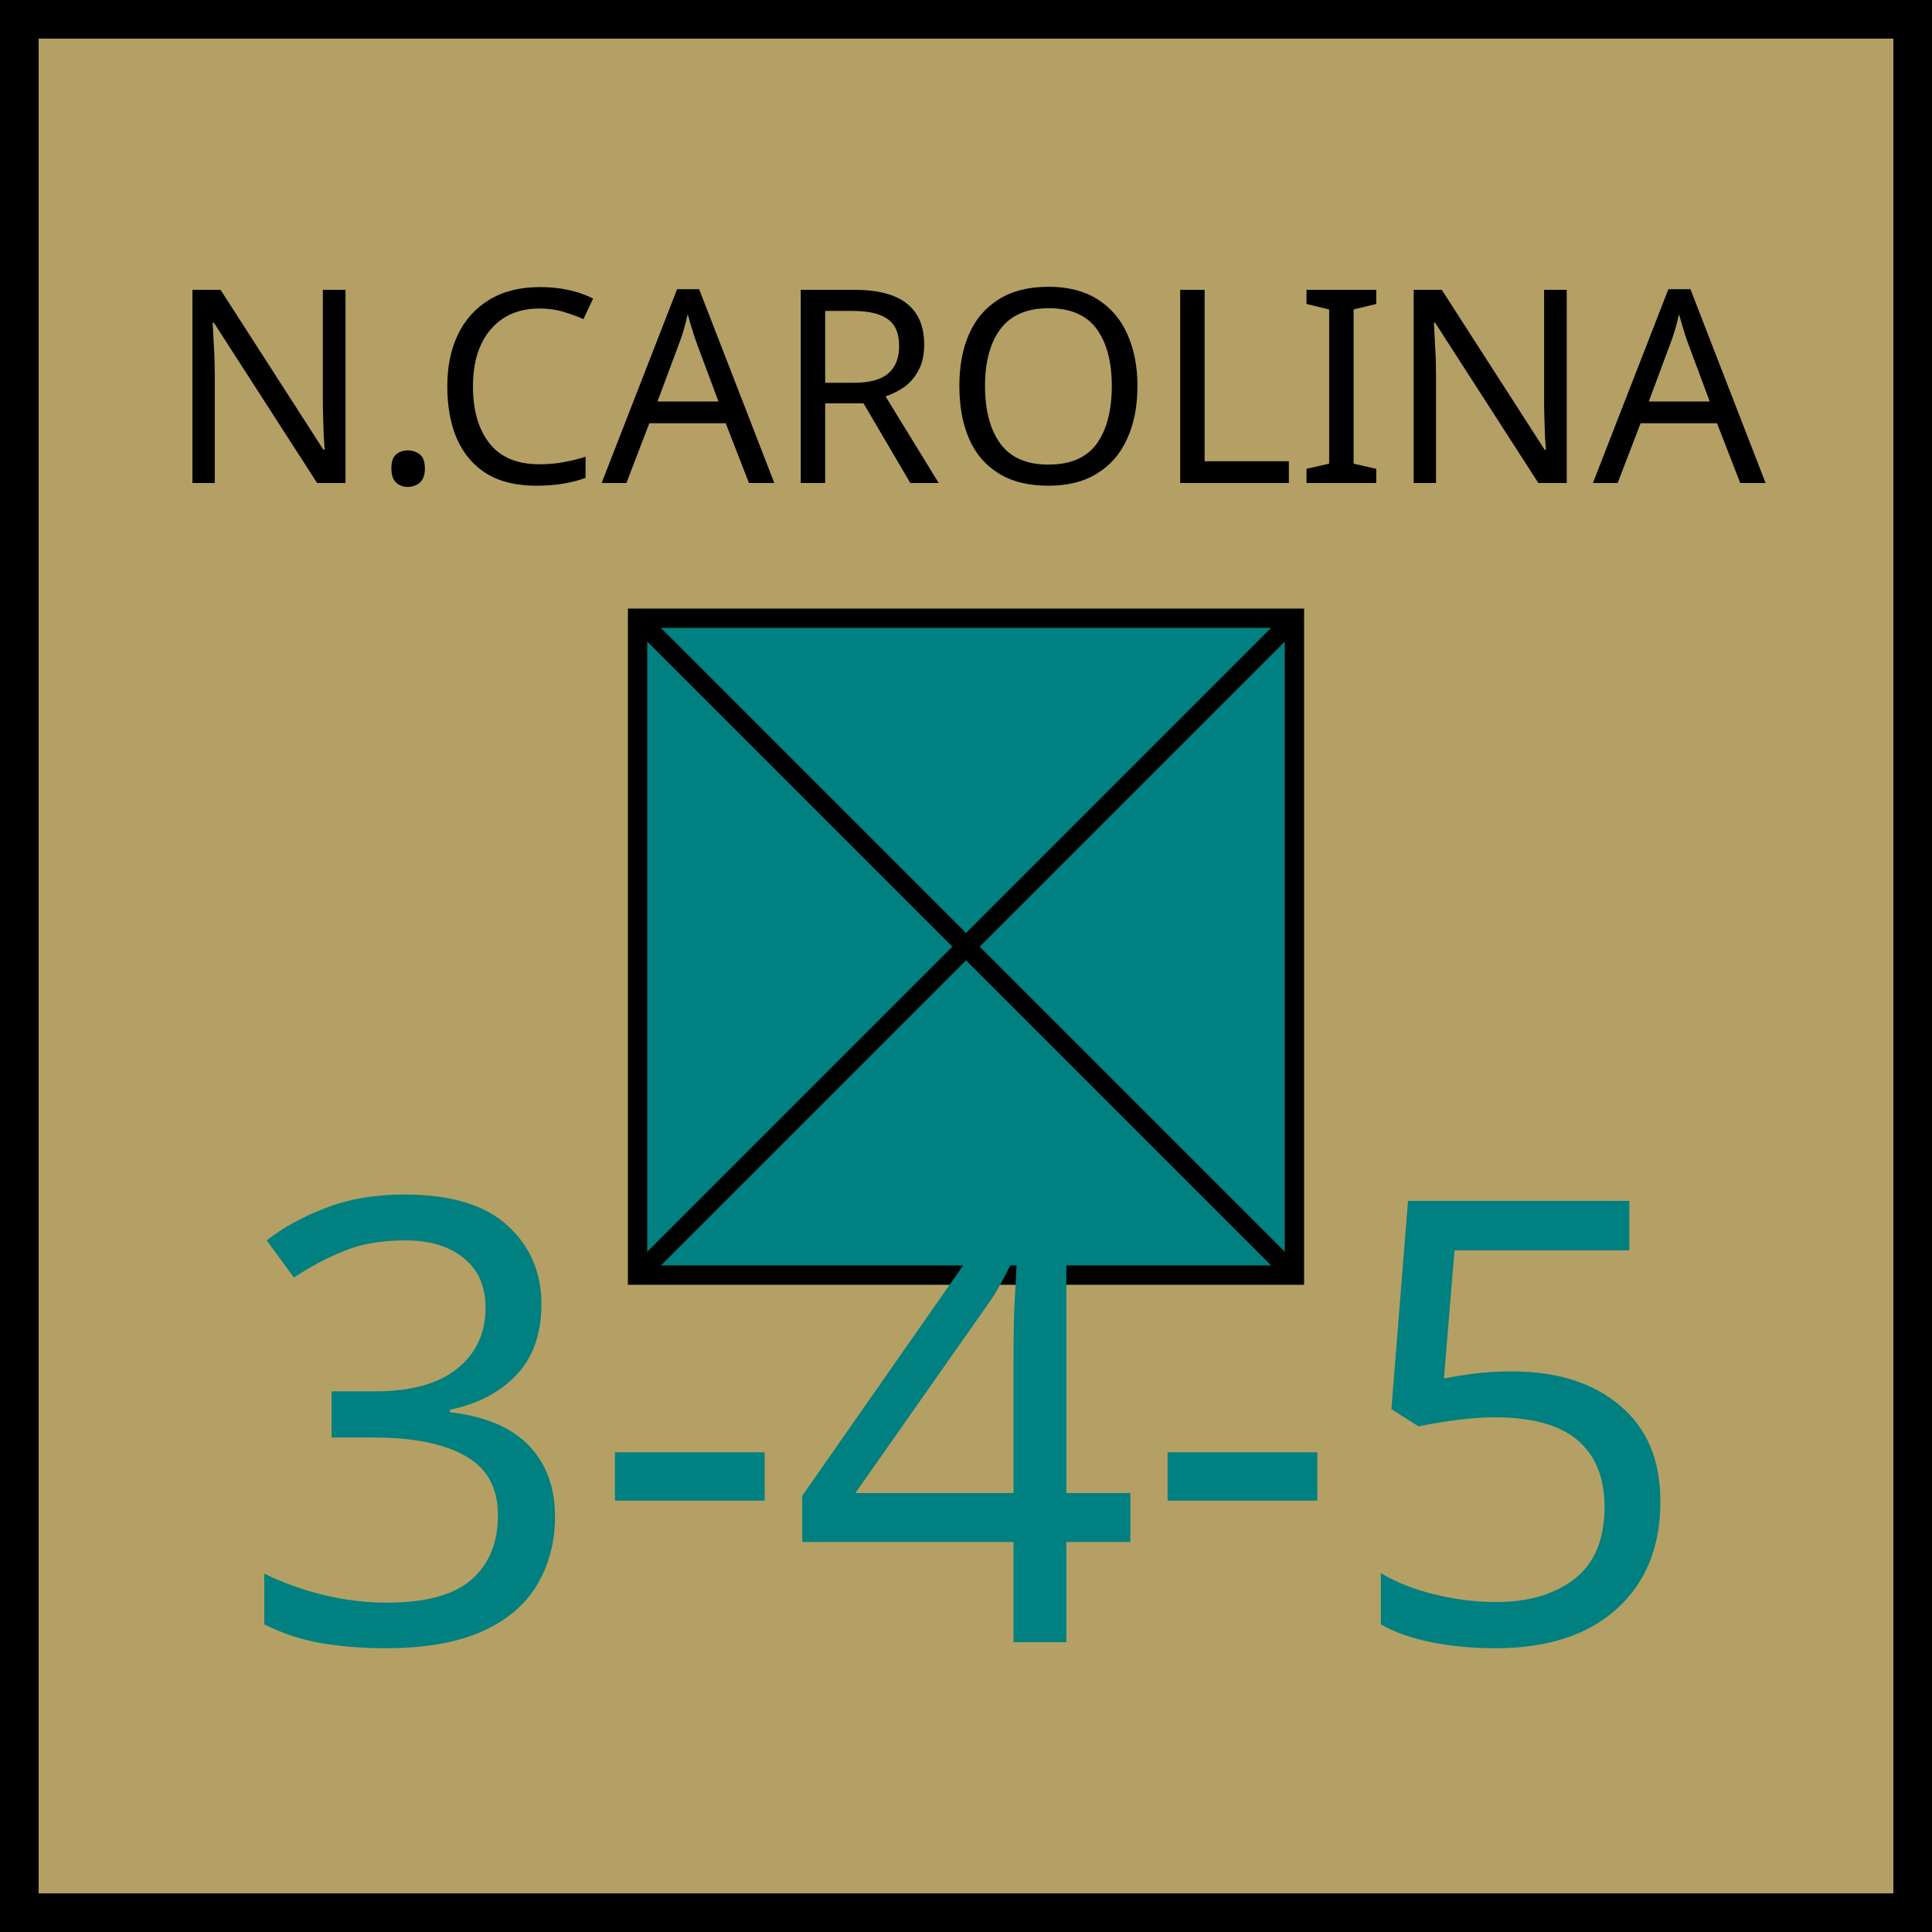
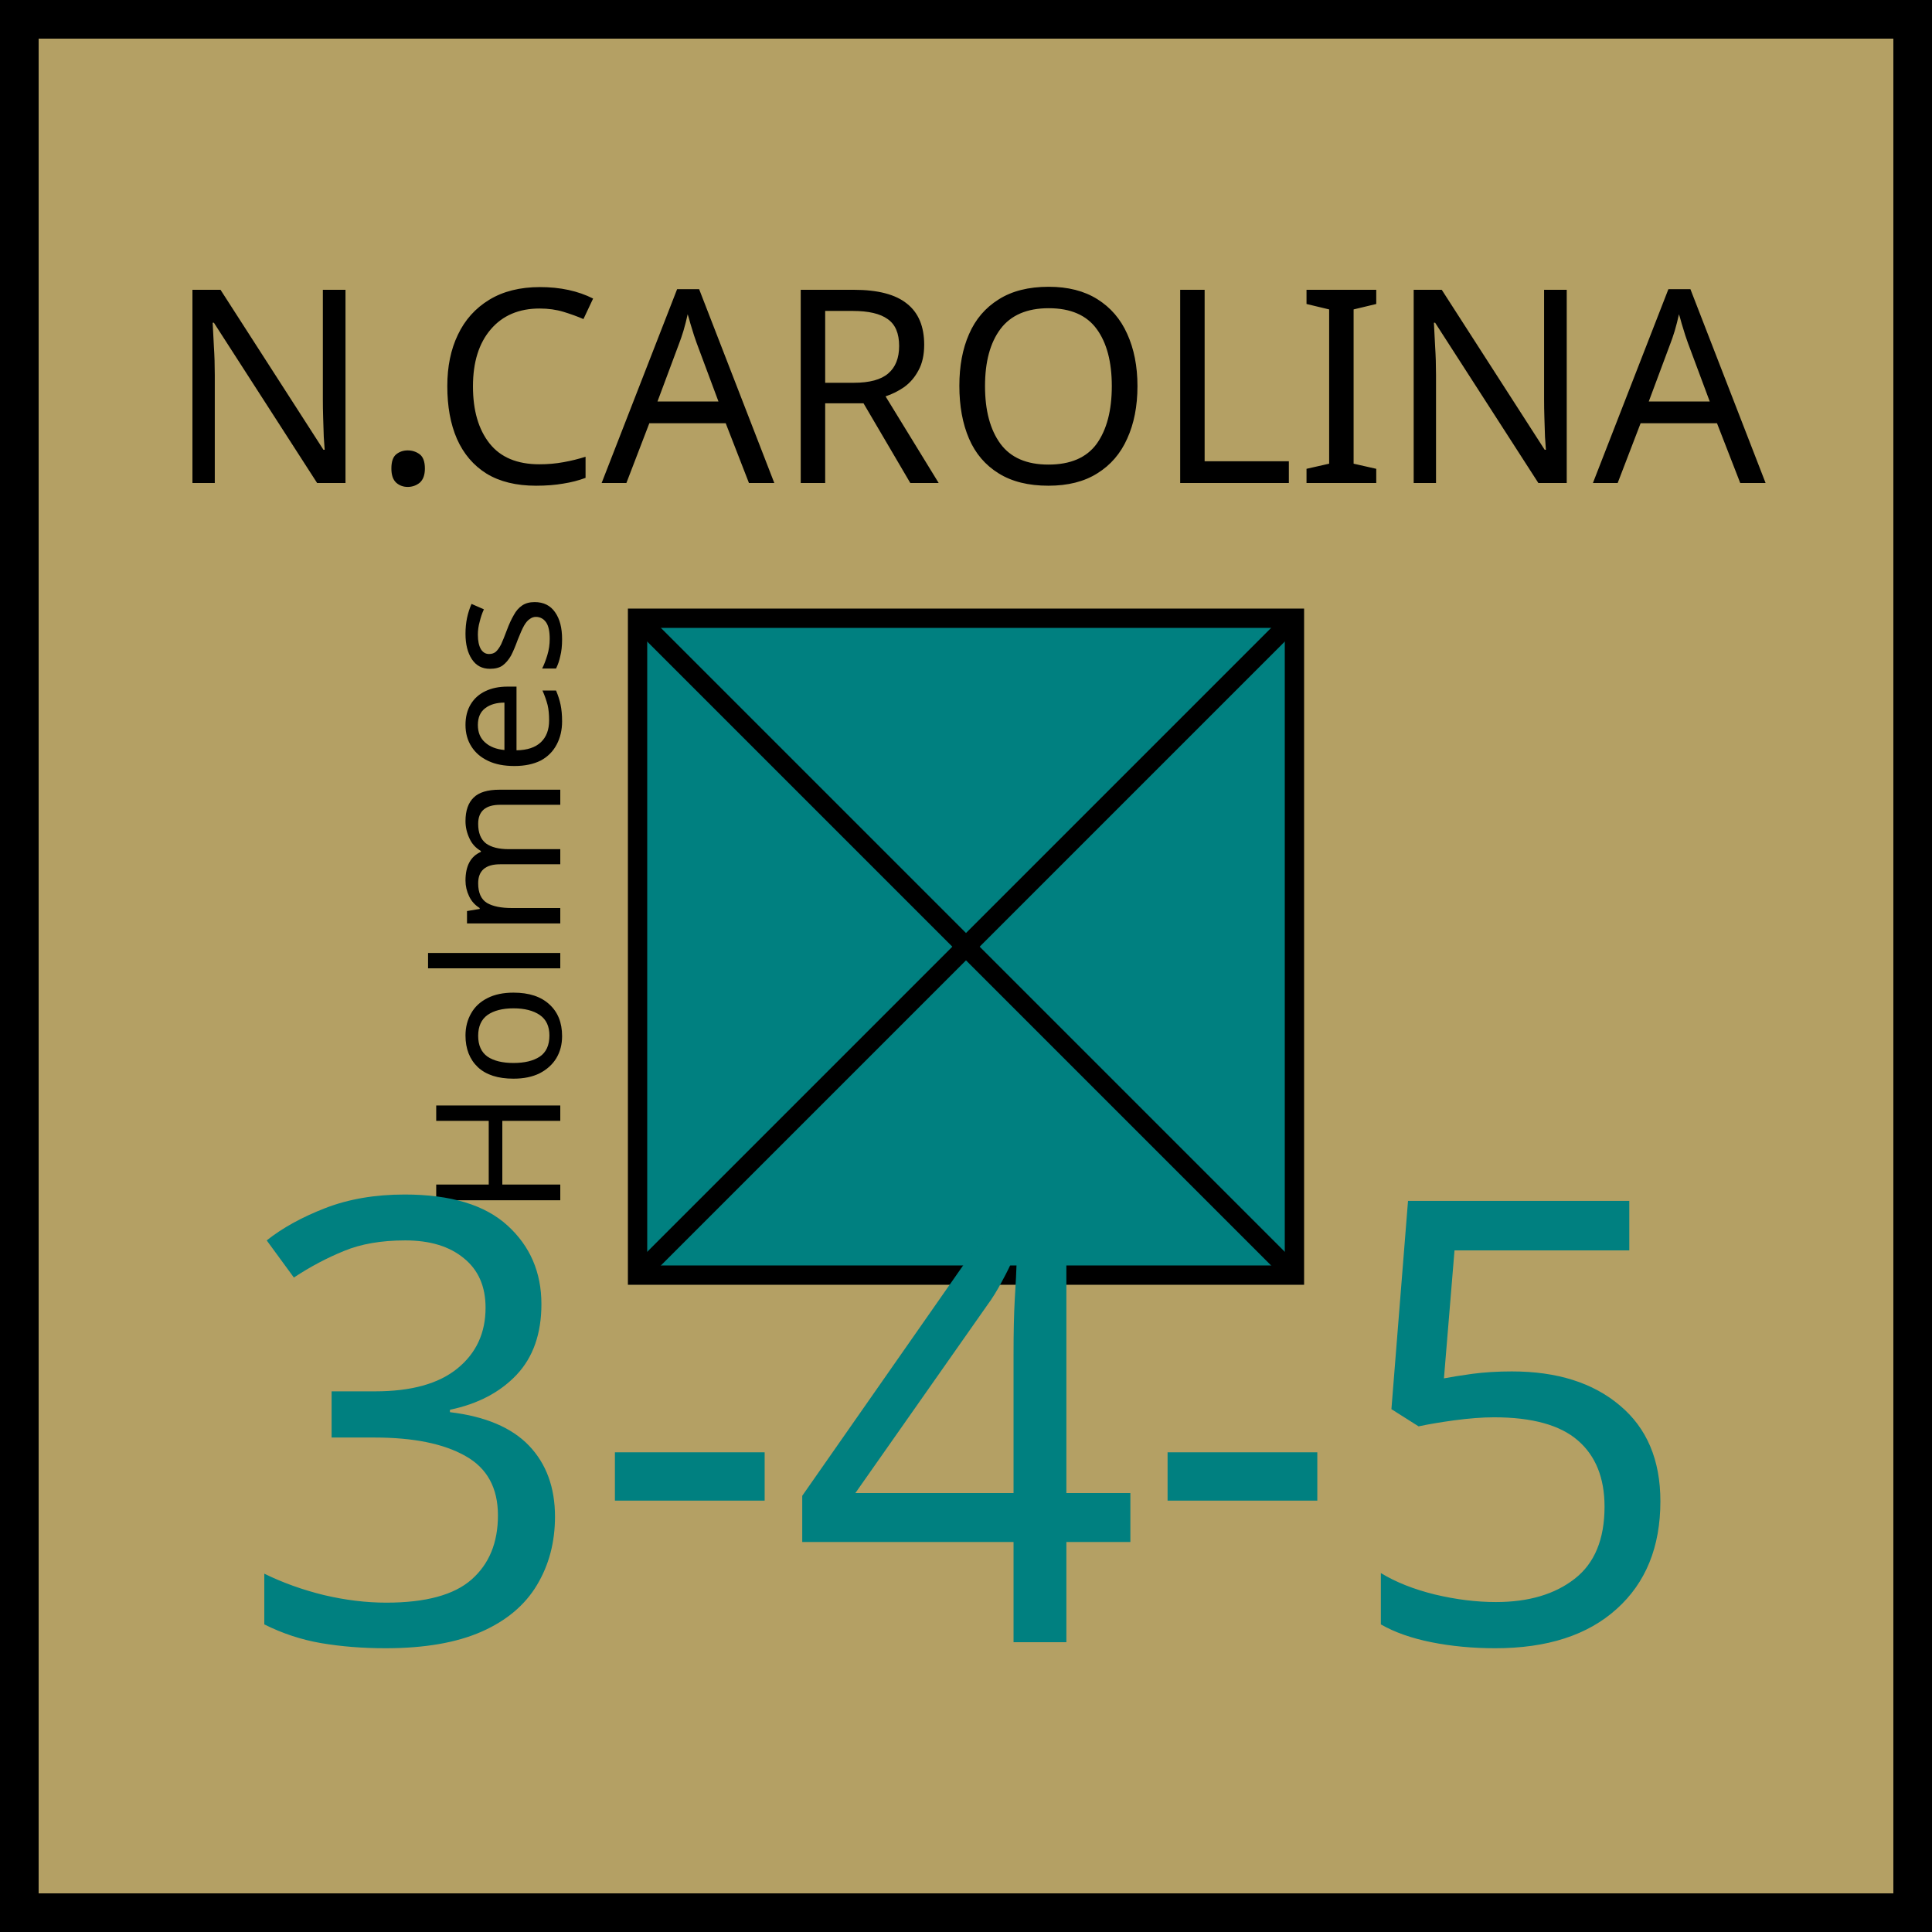
<svg xmlns="http://www.w3.org/2000/svg" xmlns:xlink="http://www.w3.org/1999/xlink" viewBox="0 0 100 100" width="100" height="100">
  <defs id="common">
    <rect id="background" width="100" height="100" fill="rgb(180,160,100)" />
    <g id="border" stroke="black" stroke-width="2">
      <line x1="0" y1="1" x2="100" y2="1" />
      <line x1="1" y1="1" x2="1" y2="100" />
      <line x1="0" y1="99" x2="100" y2="99" />
      <line x1="99" y1="1" x2="99" y2="100" />
    </g>
    <clipPath id="block">
      <use xlink:href="#background" />
    </clipPath>
  </defs>
  <g id="unit" font-family="EB Garamond">
    <use xlink:href="#background" clip-path="url(#block)" />
    <use xlink:href="#border" clip-path="url(#block)" />
+     <text x="8" y="54" font-size="9" transform="rotate(270,23,48)">Holmes</text>
    <g id="symbol" text-anchor="middle">
      <text x="50" y="25" font-size="14" fill="black">N.CAROLINA</text>
      <rect x="33" y="32" width="34" height="34" fill="teal" stroke="black" />
      <line x1="33" y1="32" x2="67" y2="66" stroke="black" />
      <line x1="33" y1="66" x2="67" y2="32" stroke="black" />
    </g>
    <g id="stats" text-anchor="middle" font-size="32">
      <text x="50" y="85" fill="teal">3-4-5</text>
    </g>
  </g>
</svg>
